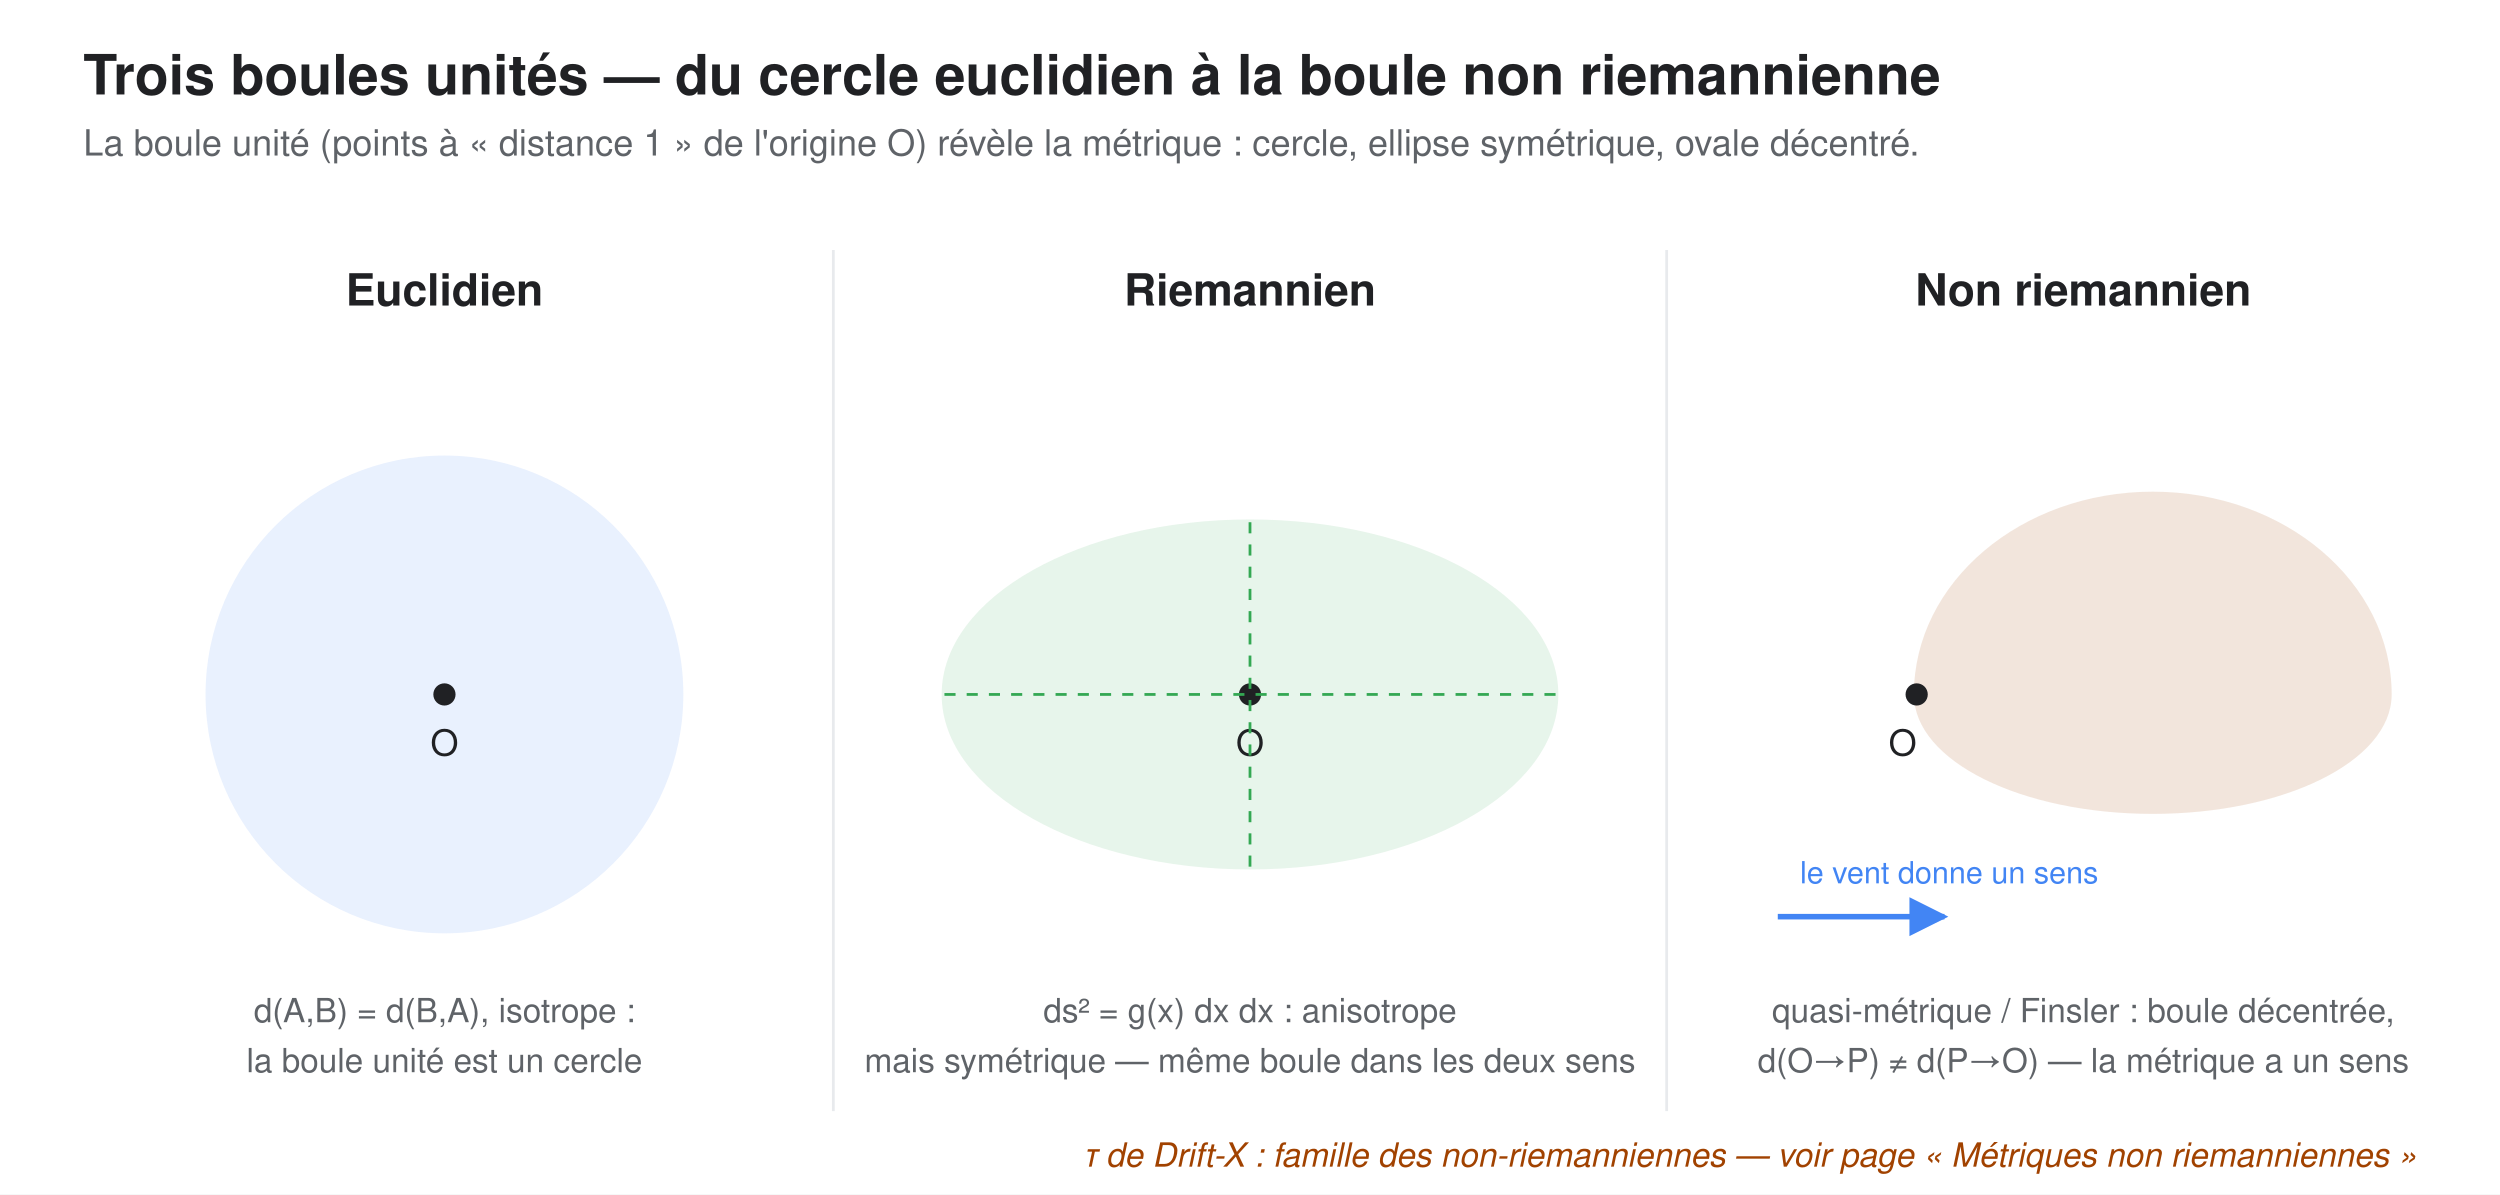
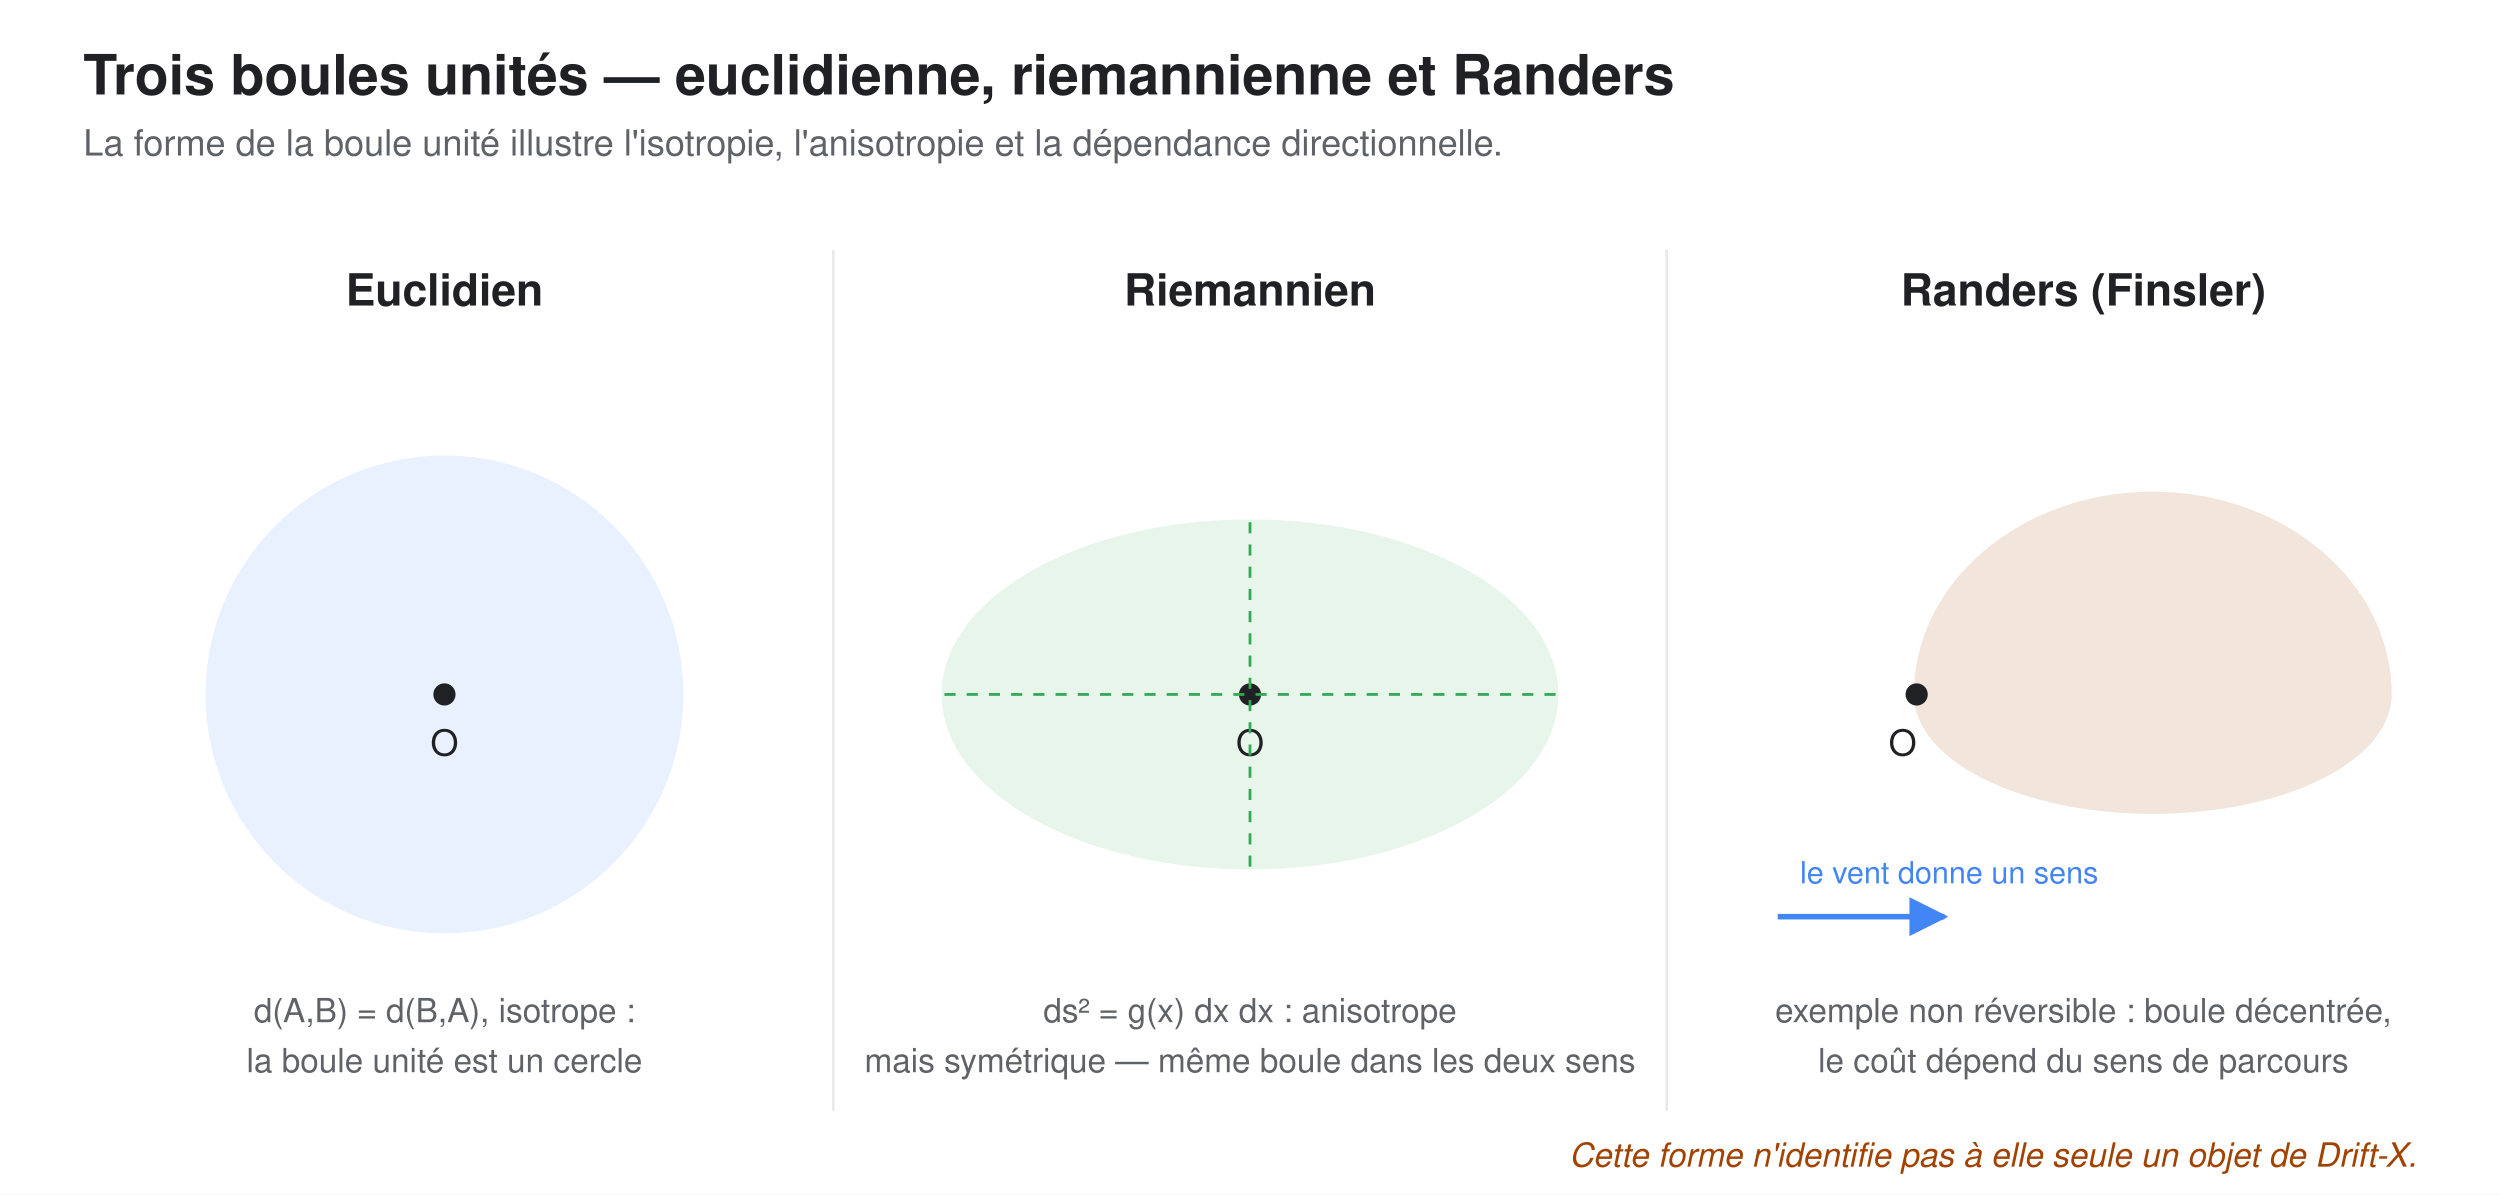
<svg xmlns="http://www.w3.org/2000/svg" viewBox="0 0 900 430" font-family="Helvetica, Arial, sans-serif">
  <rect width="900" height="430" fill="#ffffff" />
-   <text x="30" y="34" font-size="20" font-weight="bold" fill="#202124">Trois boules unités — du cercle euclidien à la boule non riemannienne</text>
-   <text x="30" y="56" font-size="13" fill="#5f6368">La boule unité (points à « distance 1 » de l'origine O) révèle la métrique : cercle, ellipse symétrique, ovale décentré.</text>
+   <text x="30" y="34" font-size="20" font-weight="bold" fill="#202124">Trois boules unités — euclidienne, riemannienne et Randers</text>
+   <text x="30" y="56" font-size="13" fill="#5f6368">La forme de la boule unité illustre l'isotropie, l'anisotropie et la dépendance directionnelle.</text>
  <line x1="300" y1="90" x2="300" y2="400" stroke="#e8eaed" stroke-width="1" />
  <line x1="600" y1="90" x2="600" y2="400" stroke="#e8eaed" stroke-width="1" />
  <text x="160" y="110" font-size="16" font-weight="bold" fill="#202124" text-anchor="middle">Euclidien</text>
  <circle cx="160" cy="250" r="85" fill="#4285f4" opacity="0.12" stroke="#4285f4" stroke-width="2" />
  <circle cx="160" cy="250" r="4" fill="#202124" />
  <text x="160" y="272" font-size="13" fill="#202124" text-anchor="middle">O</text>
  <text x="160" y="368" font-size="12" fill="#5f6368" text-anchor="middle">d(A,B) = d(B,A), isotrope :</text>
  <text x="160" y="386" font-size="12" fill="#5f6368" text-anchor="middle">la boule unité est un cercle</text>
  <text x="450" y="110" font-size="16" font-weight="bold" fill="#202124" text-anchor="middle">Riemannien</text>
  <ellipse cx="450" cy="250" rx="110" ry="62" fill="#34a853" opacity="0.12" stroke="#34a853" stroke-width="2" />
  <circle cx="450" cy="250" r="4" fill="#202124" />
  <text x="450" y="272" font-size="13" fill="#202124" text-anchor="middle">O</text>
  <line x1="340" y1="250" x2="560" y2="250" stroke="#34a853" stroke-width="1" stroke-dasharray="4 4" />
  <line x1="450" y1="188" x2="450" y2="312" stroke="#34a853" stroke-width="1" stroke-dasharray="4 4" />
  <text x="450" y="368" font-size="12" fill="#5f6368" text-anchor="middle">ds² = g(x) dx dx : anisotrope</text>
  <text x="450" y="386" font-size="12" fill="#5f6368" text-anchor="middle">mais symétrique — même boule dans les deux sens</text>
-   <text x="750" y="110" font-size="16" font-weight="bold" fill="#202124" text-anchor="middle">Non riemannien</text>
+   <text x="750" y="110" font-size="16" font-weight="bold" fill="#202124" text-anchor="middle">Randers (Finsler)</text>
  <path d="M 690 250 A 85 72 0 0 1 860 250 A 85 42 0 0 1 690 250 Z" fill="#a14200" opacity="0.14" stroke="#a14200" stroke-width="2" />
  <circle cx="690" cy="250" r="4" fill="#202124" />
  <text x="690" y="272" font-size="13" fill="#202124" text-anchor="end">O</text>
  <line x1="640" y1="330" x2="700" y2="330" stroke="#4285f4" stroke-width="2" marker-end="url(#fleche-b)" />
  <defs>
    <marker id="fleche-b" viewBox="0 0 10 10" refX="9" refY="5" markerWidth="7" markerHeight="7" orient="auto">
      <path d="M 0 0 L 10 5 L 0 10 z" fill="#4285f4" />
    </marker>
  </defs>
  <text x="648" y="318" font-size="11" fill="#4285f4">le vent donne un sens</text>
-   <text x="750" y="368" font-size="12" fill="#5f6368" text-anchor="middle">quasi-métrique / Finsler : boule décentrée,</text>
-   <text x="750" y="386" font-size="12" fill="#5f6368" text-anchor="middle">d(O→P) ≠ d(P→O) — la métrique a un sens</text>
-   <text x="870" y="420" font-size="12" fill="#a14200" text-anchor="end" font-style="italic">τ de Drift-X : famille des non-riemanniennes — voir page « Métriques non riemanniennes »</text>
+   <text x="750" y="368" font-size="12" fill="#5f6368" text-anchor="middle">exemple non réversible : boule décentrée,</text>
+   <text x="750" y="386" font-size="12" fill="#5f6368" text-anchor="middle">le coût dépend du sens de parcours</text>
+   <text x="870" y="420" font-size="12" fill="#a14200" text-anchor="end" font-style="italic">Cette forme n'identifie pas à elle seule un objet de Drift-X.</text>
</svg>
